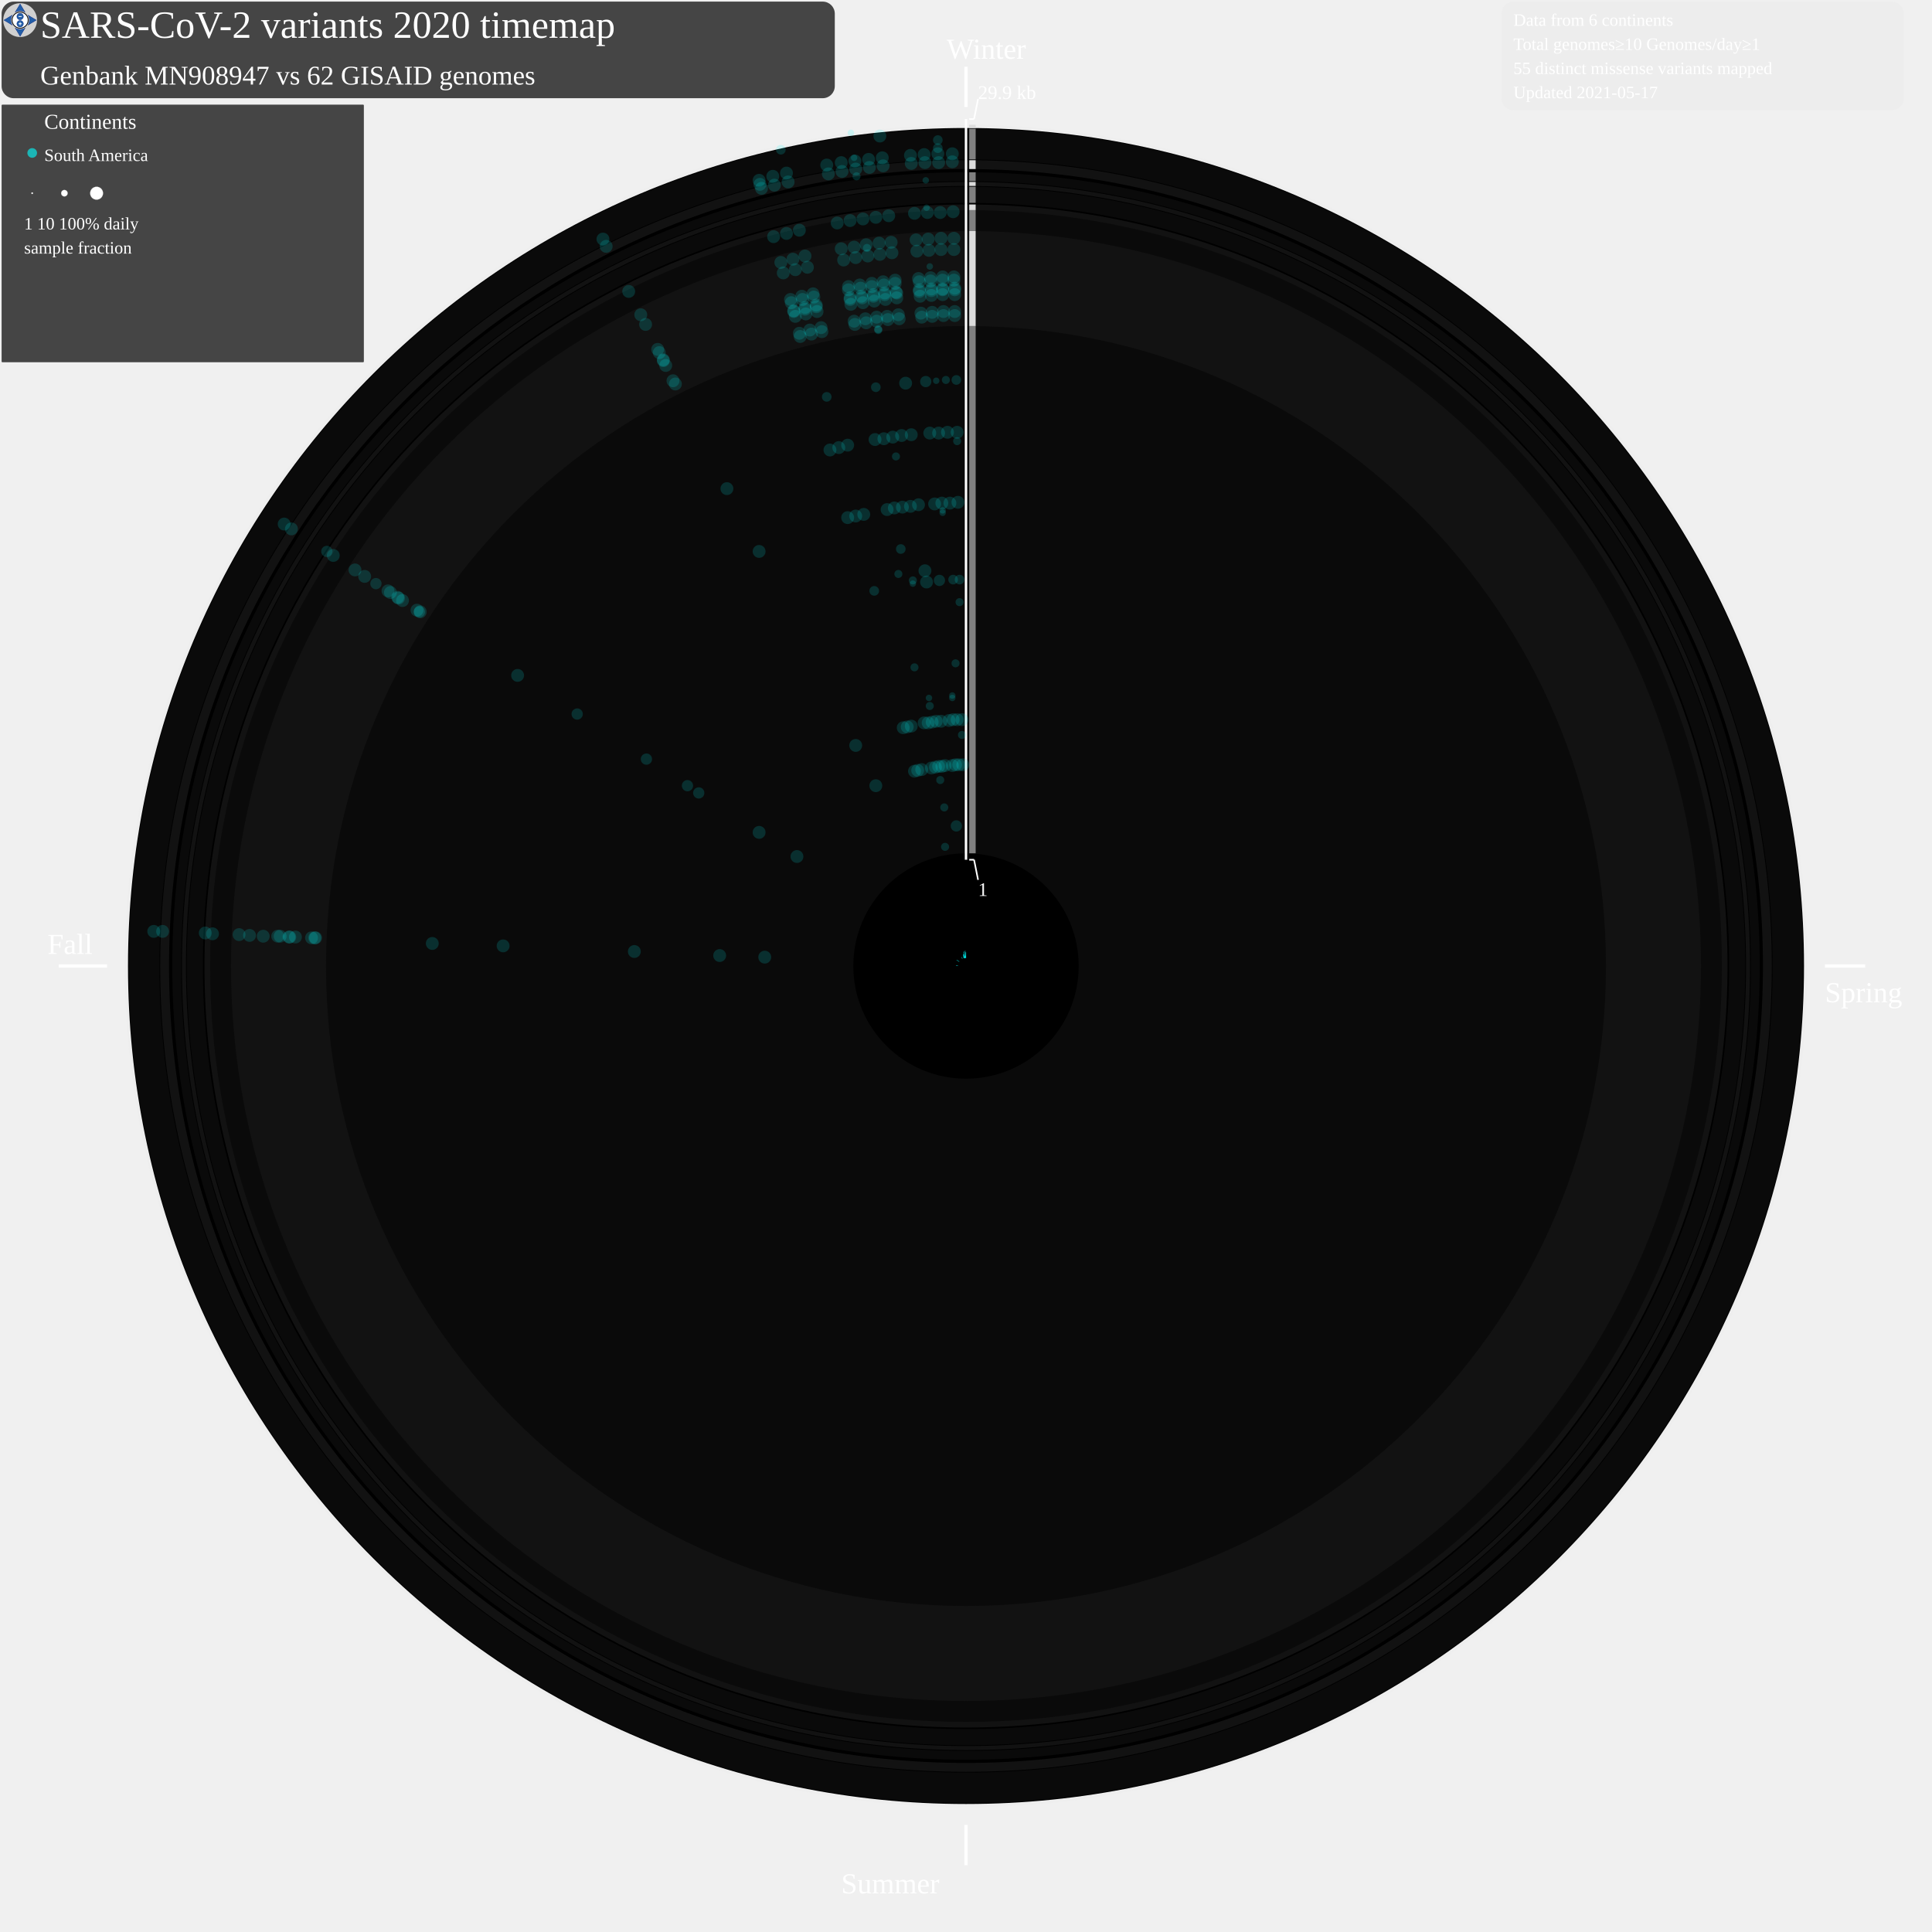
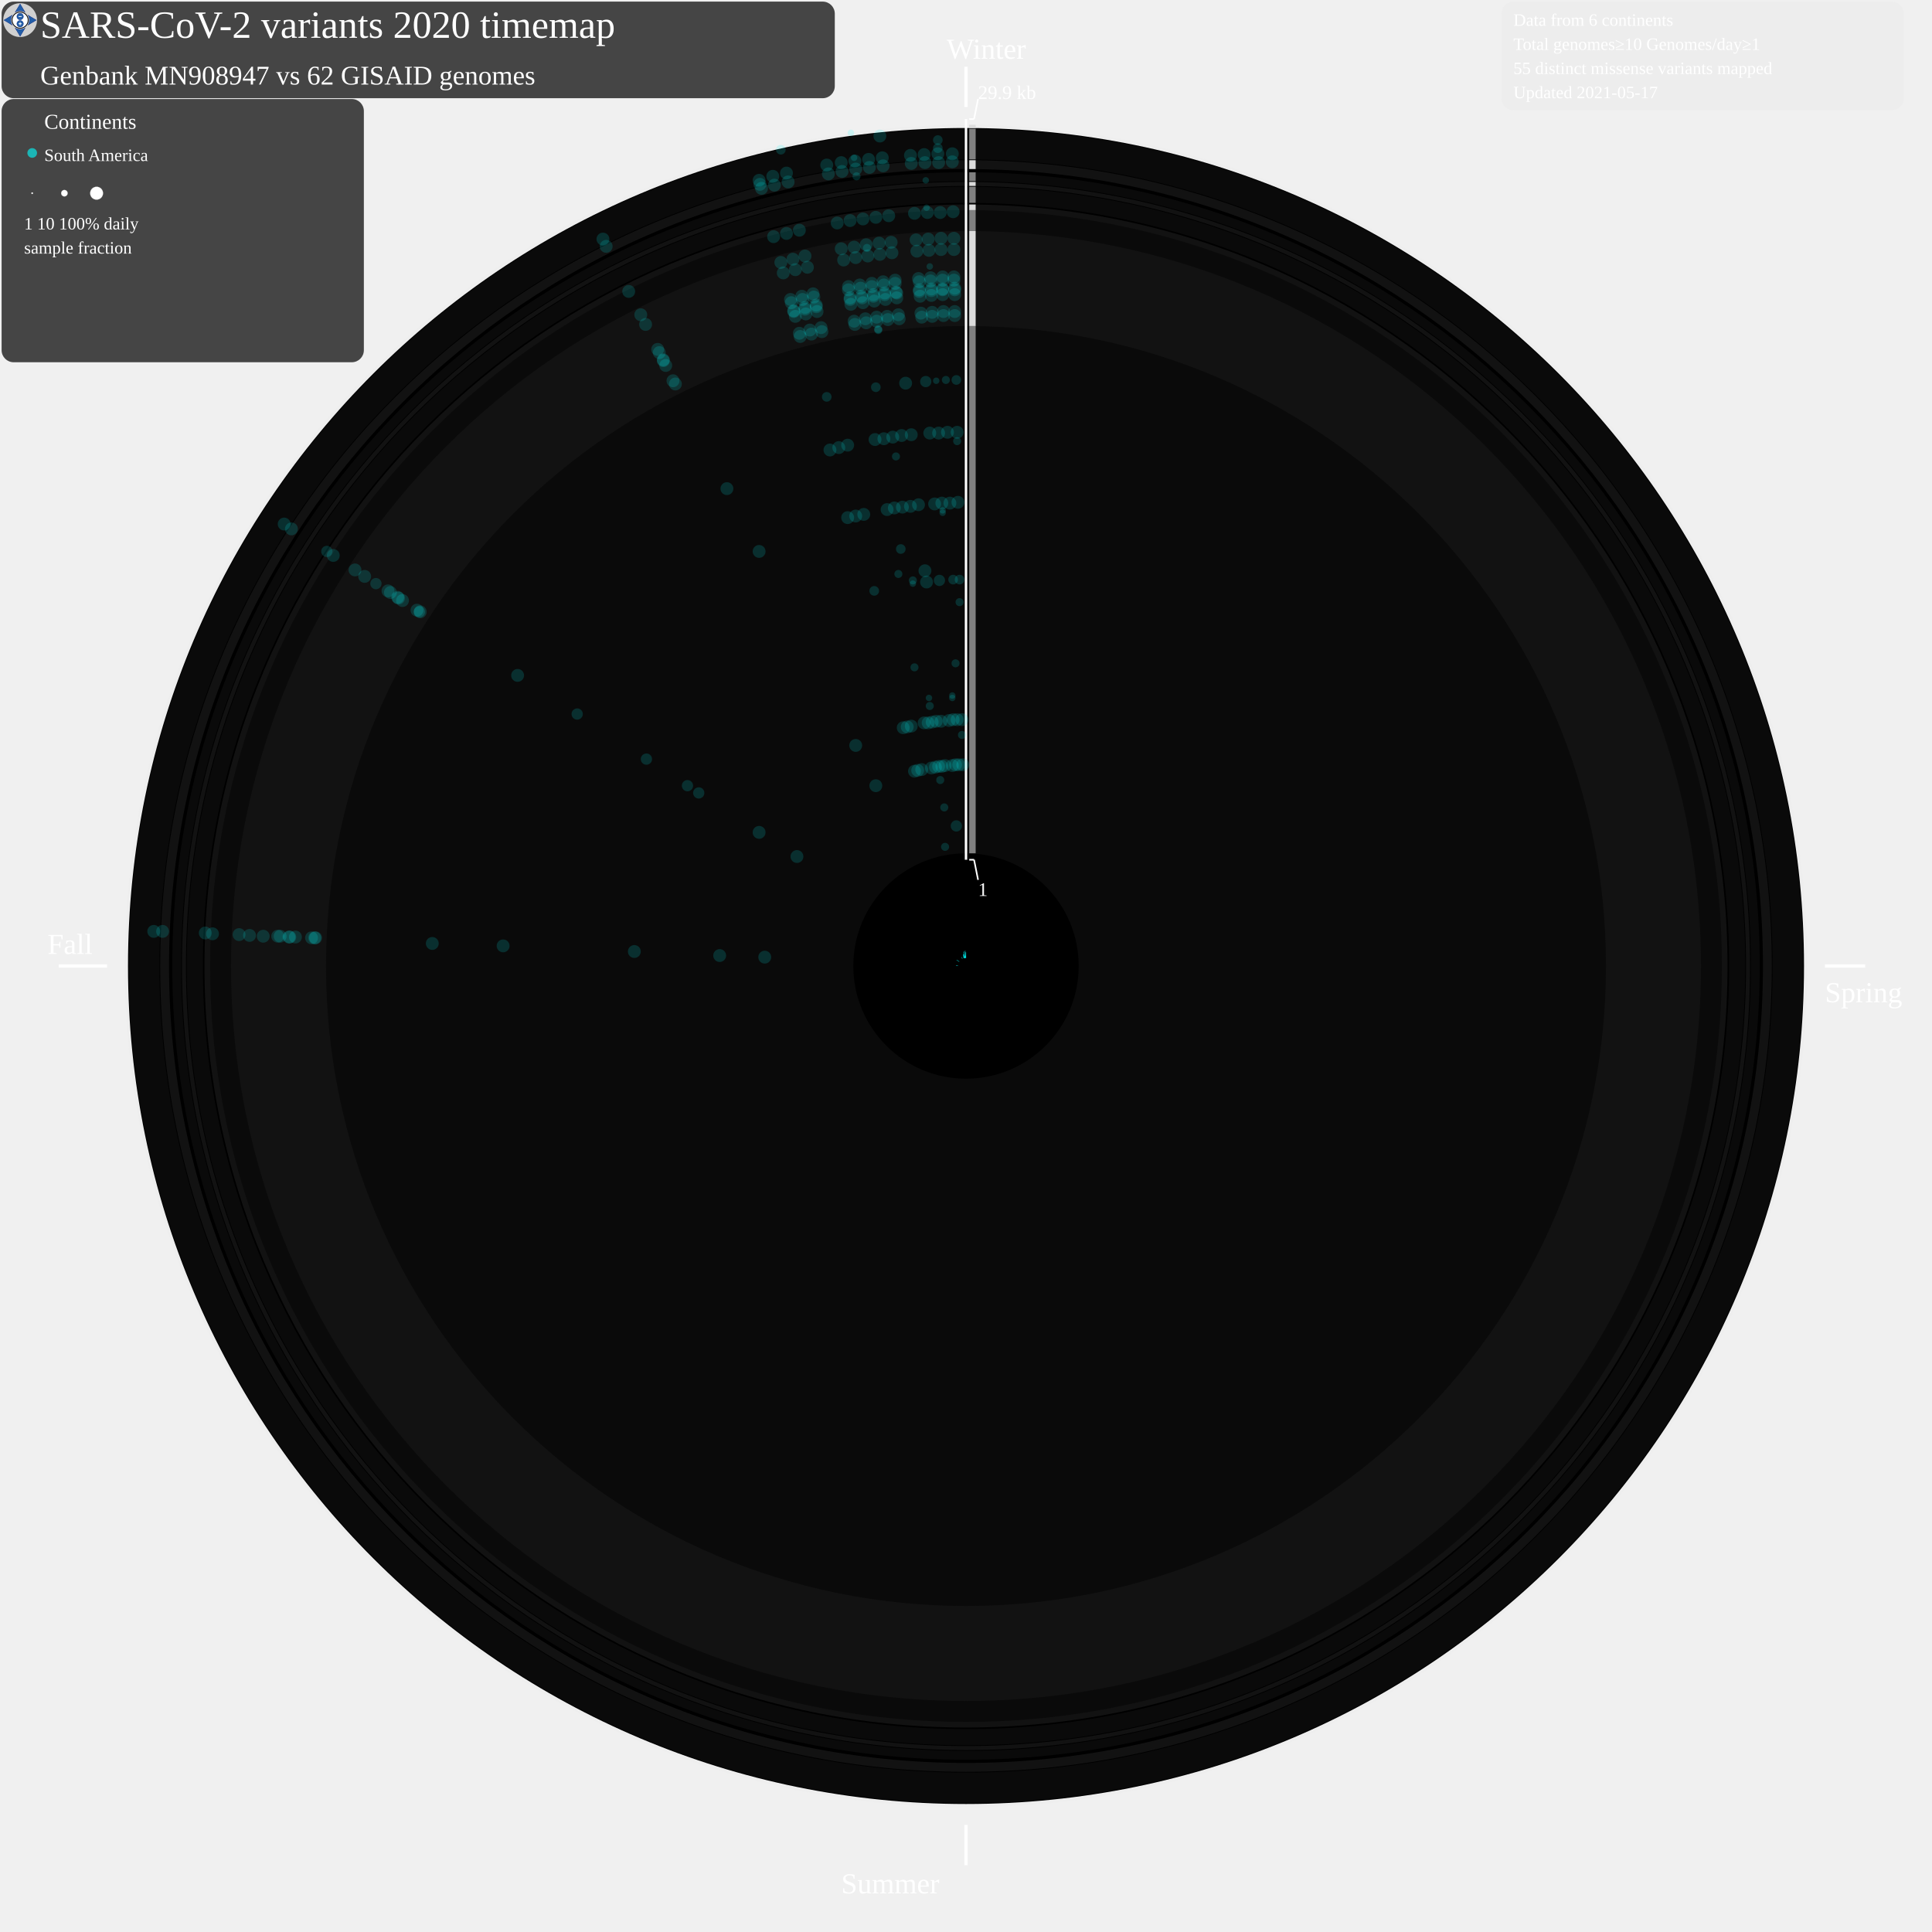
<svg xmlns="http://www.w3.org/2000/svg" width="2400" height="2400" style="background-color:black" viewBox="0 0 2400 2400" id="map-svg">
  <defs>
    <style type="text/css">
	.sb {
	stroke-width:0.8;
	stroke-opacity:50%;
	}
	.compass {
	fill: #fff;
	stroke: #000;
	stroke-width: 1;
	}
	.button {
	fill: #225EA8;
	stroke: #0C2C84;
	stroke-width: 0.5;
	stroke-miterlimit:6;
	stroke-linecap: round;
	}
	.button:hover {
	stroke-width: 1;
	}
	.plus-minus {
	fill: #fff;
	pointer-events: none;
	}
	.cv {
	stroke: none;
	fill-opacity:0.15;
	}
	a:link, a:visited {
	cursor: pointer;
	}
	a:hover, a:active {
	outline: dotted 2px yellow;
	}
	g:hover, g:active {
	outline: dotted 2px yellow;
	}
	</style>
  </defs>
  <text font-size="4.0em" x="50" y="47" fill="white">SARS-CoV-2 variants 2020 timemap</text>
  <g id="matrix-group" transform="matrix(1 0 0 1 0 0)">
    <circle cx="1200" cy="1200" r="1045" style="fill:gainsboro;stroke:black;stroke-width:0;fill-opacity:0.085;" />
    <circle cx="1200" cy="1200" r="1041" style="fill:black;stroke:black;stroke-width:0;fill-opacity:1;" />
    <circle cx="1200" cy="1200" r="1040" style="fill:grey;stroke:black;stroke-width:0;fill-opacity:0.085;" />
    <circle cx="1200" cy="1200" r="1002" style="fill:black;stroke:black;stroke-width:0;fill-opacity:1;" />
    <circle cx="1200" cy="1200" r="1001" style="fill:gainsboro;stroke:black;stroke-width:0;fill-opacity:0.085;" />
    <circle cx="1200" cy="1200" r="990" style="fill:black;stroke:black;stroke-width:0;fill-opacity:1;" />
    <circle cx="1200" cy="1200" r="986" style="fill:grey;stroke:black;stroke-width:0;fill-opacity:0.085;" />
    <circle cx="1200" cy="1200" r="975" style="fill:black;stroke:black;stroke-width:0;fill-opacity:1;" />
    <circle cx="1200" cy="1200" r="974" style="fill:gainsboro;stroke:black;stroke-width:0;fill-opacity:0.085;" />
    <circle cx="1200" cy="1200" r="969" style="fill:black;stroke:black;stroke-width:0;fill-opacity:1;" />
    <circle cx="1200" cy="1200" r="968" style="fill:grey;stroke:black;stroke-width:0;fill-opacity:0.085;" />
    <circle cx="1200" cy="1200" r="948" style="fill:black;stroke:black;stroke-width:0;fill-opacity:1;" />
    <circle cx="1200" cy="1200" r="946" style="fill:gainsboro;stroke:black;stroke-width:0;fill-opacity:0.085;" />
    <circle cx="1200" cy="1200" r="939" style="fill:black;stroke:black;stroke-width:0;fill-opacity:1;" />
    <circle cx="1200" cy="1200" r="939" style="fill:grey;stroke:black;stroke-width:0;fill-opacity:0.085;" />
    <circle cx="1200" cy="1200" r="913" style="fill:black;stroke:black;stroke-width:0;fill-opacity:1;" />
    <circle cx="1200" cy="1200" r="913" style="fill:gainsboro;stroke:black;stroke-width:0;fill-opacity:0.085;" />
    <circle cx="1200" cy="1200" r="795" style="fill:black;stroke:black;stroke-width:0;fill-opacity:1;" />
    <circle cx="1200" cy="1200" r="795" style="fill:grey;stroke:black;stroke-width:0;fill-opacity:0.085;" />
    <circle cx="1200" cy="1200" r="140" style="fill:black;stroke:black;stroke-width:0;fill-opacity:1;" />
    <line x1="1200" y1="82.938" x2="1200" y2="132.938" style="stroke:white;stroke-width:4" />
    <text font-size="3.0em" x="1176" y="72.938" fill="white">Winter</text>
    <line x1="2267" y1="1200" x2="2317" y2="1200" style="stroke:white;stroke-width:4" />
    <text font-size="3.0em" x="2267" y="1245" fill="white">Spring</text>
    <line x1="1200" y1="2267" x2="1200" y2="2317" style="stroke:white;stroke-width:4" />
    <text font-size="3.0em" x="1045" y="2352" fill="white">Summer</text>
    <line x1="133" y1="1200" x2="73" y2="1200" style="stroke:white;stroke-width:4" />
    <text font-size="3.0em" x="59" y="1185" fill="white">Fall</text>
    <g>
      <line x1="1208" y1="1060" x2="1208" y2="405" style="stroke:grey;stroke-width:8" />
    </g>
    <g>
      <line x1="1208" y1="405" x2="1208" y2="287" style="stroke:gainsboro;stroke-width:8" />
    </g>
    <g>
      <line x1="1208" y1="287" x2="1208" y2="261" style="stroke:grey;stroke-width:8" />
    </g>
    <g>
      <line x1="1208" y1="261" x2="1208" y2="254" style="stroke:gainsboro;stroke-width:8" />
    </g>
    <g>
      <line x1="1208" y1="252" x2="1208" y2="232" style="stroke:grey;stroke-width:8" />
    </g>
    <g>
      <line x1="1208" y1="231" x2="1208" y2="226" style="stroke:gainsboro;stroke-width:8" />
    </g>
    <g>
      <line x1="1208" y1="225" x2="1208" y2="214" style="stroke:grey;stroke-width:8" />
    </g>
    <g>
      <line x1="1208" y1="210" x2="1208" y2="199" style="stroke:gainsboro;stroke-width:8" />
    </g>
    <g>
      <line x1="1208" y1="198" x2="1208" y2="160" style="stroke:grey;stroke-width:8" />
    </g>
    <g>
      <line x1="1208" y1="159" x2="1208" y2="155" style="stroke:gainsboro;stroke-width:8" />
    </g>
    <line x1="1200" y1="147.938" x2="1200" y2="1068" style="stroke:white;stroke-width:3" />
    <line x1="1204" y1="147.938" x2="1210" y2="147.938" style="stroke:white;stroke-width:2" />
    <line x1="1210" y1="147.938" x2="1215" y2="122.938" style="stroke:white;stroke-width:2" />
    <line x1="1204" y1="1068" x2="1210" y2="1068" style="stroke:white;stroke-width:2" />
    <line x1="1210" y1="1068" x2="1215" y2="1093" style="stroke:white;stroke-width:2" />
    <text font-size="2.0em" x="1215" y="122.938" fill="white">29.9 kb</text>
    <text font-size="2.0em" x="1215" y="1113" fill="white">1</text>
    <g>
      <line x1="1190.0" y1="1199.6" x2="1187.6" y2="1199.5" style="stroke:cyan;" class="sb" />
    </g>
    <g>
      <circle cx="950" cy="1189" r="8" style="fill:cyan;" class="cv" />
    </g>
    <g>
      <circle cx="894" cy="1187" r="8" style="fill:cyan;" class="cv" />
    </g>
    <g>
      <circle cx="788" cy="1182" r="8" style="fill:cyan;" class="cv" />
    </g>
    <g>
      <circle cx="625" cy="1175" r="8" style="fill:cyan;" class="cv" />
    </g>
    <g>
      <circle cx="537" cy="1172" r="8" style="fill:cyan;" class="cv" />
    </g>
    <g>
      <circle cx="392" cy="1165" r="8" style="fill:cyan;" class="cv" />
    </g>
    <g>
      <circle cx="391" cy="1165" r="8" style="fill:cyan;" class="cv" />
    </g>
    <g>
      <circle cx="387" cy="1165" r="8" style="fill:cyan;" class="cv" />
    </g>
    <g>
      <circle cx="367" cy="1164" r="8" style="fill:cyan;" class="cv" />
    </g>
    <g>
      <circle cx="360" cy="1164" r="8" style="fill:cyan;" class="cv" />
    </g>
    <g>
      <circle cx="359" cy="1164" r="8" style="fill:cyan;" class="cv" />
    </g>
    <g>
      <circle cx="348" cy="1163" r="8" style="fill:cyan;" class="cv" />
    </g>
    <g>
      <circle cx="345" cy="1163" r="8" style="fill:cyan;" class="cv" />
    </g>
    <g>
      <circle cx="327" cy="1163" r="8" style="fill:cyan;" class="cv" />
    </g>
    <g>
      <circle cx="310" cy="1162" r="8" style="fill:cyan;" class="cv" />
    </g>
    <g>
      <circle cx="297" cy="1161" r="8" style="fill:cyan;" class="cv" />
    </g>
    <g>
      <circle cx="264" cy="1160" r="8" style="fill:cyan;" class="cv" />
    </g>
    <g>
      <circle cx="255" cy="1159" r="8" style="fill:cyan;" class="cv" />
    </g>
    <g>
      <circle cx="202" cy="1157" r="8" style="fill:cyan;" class="cv" />
    </g>
    <g>
      <circle cx="191" cy="1157" r="8" style="fill:cyan;" class="cv" />
    </g>
    <g>
      <line x1="1191.6" y1="1194.6" x2="1188.4" y2="1192.5" style="stroke:cyan;" class="sb" />
    </g>
    <g>
      <circle cx="990" cy="1064" r="8" style="fill:cyan;" class="cv" />
    </g>
    <g>
      <circle cx="943" cy="1034" r="8" style="fill:cyan;" class="cv" />
    </g>
    <g>
      <circle cx="868" cy="985" r="7" style="fill:cyan;" class="cv" />
    </g>
    <g>
      <circle cx="854" cy="976" r="7" style="fill:cyan;" class="cv" />
    </g>
    <g>
      <circle cx="803" cy="943" r="7" style="fill:cyan;" class="cv" />
    </g>
    <g>
      <circle cx="717" cy="887" r="7" style="fill:cyan;" class="cv" />
    </g>
    <g>
      <circle cx="643" cy="839" r="8" style="fill:cyan;" class="cv" />
    </g>
    <g>
      <circle cx="522" cy="760" r="8" style="fill:cyan;" class="cv" />
    </g>
    <g>
      <circle cx="521" cy="760" r="7" style="fill:cyan;" class="cv" />
    </g>
    <g>
      <circle cx="518" cy="758" r="8" style="fill:cyan;" class="cv" />
    </g>
    <g>
      <circle cx="500" cy="746" r="8" style="fill:cyan;" class="cv" />
    </g>
    <g>
      <circle cx="495" cy="743" r="8" style="fill:cyan;" class="cv" />
    </g>
    <g>
      <circle cx="494" cy="742" r="8" style="fill:cyan;" class="cv" />
    </g>
    <g>
      <circle cx="485" cy="736" r="8" style="fill:cyan;" class="cv" />
    </g>
    <g>
      <circle cx="482" cy="734" r="8" style="fill:cyan;" class="cv" />
    </g>
    <g>
      <circle cx="467" cy="725" r="7" style="fill:cyan;" class="cv" />
    </g>
    <g>
      <circle cx="453" cy="716" r="8" style="fill:cyan;" class="cv" />
    </g>
    <g>
      <circle cx="441" cy="708" r="8" style="fill:cyan;" class="cv" />
    </g>
    <g>
      <circle cx="414" cy="690" r="8" style="fill:cyan;" class="cv" />
    </g>
    <g>
      <circle cx="406" cy="685" r="7" style="fill:cyan;" class="cv" />
    </g>
    <g>
      <circle cx="362" cy="657" r="8" style="fill:cyan;" class="cv" />
    </g>
    <g>
      <circle cx="353" cy="651" r="8" style="fill:cyan;" class="cv" />
    </g>
    <g>
      <line x1="1195.5" y1="1191.1" x2="1194.5" y2="1188.9" style="stroke:cyan;" class="sb" />
    </g>
    <g>
      <circle cx="1088" cy="976" r="8" style="fill:cyan;" class="cv" />
    </g>
    <g>
      <circle cx="1063" cy="926" r="8" style="fill:cyan;" class="cv" />
    </g>
    <g>
      <circle cx="943" cy="685" r="8" style="fill:cyan;" class="cv" />
    </g>
    <g>
      <circle cx="903" cy="607" r="8" style="fill:cyan;" class="cv" />
    </g>
    <g>
      <circle cx="839" cy="477" r="8" style="fill:cyan;" class="cv" />
    </g>
    <g>
      <circle cx="836" cy="473" r="8" style="fill:cyan;" class="cv" />
    </g>
    <g>
      <circle cx="827" cy="454" r="8" style="fill:cyan;" class="cv" />
    </g>
    <g>
      <circle cx="824" cy="448" r="8" style="fill:cyan;" class="cv" />
    </g>
    <g>
      <circle cx="824" cy="447" r="8" style="fill:cyan;" class="cv" />
    </g>
    <g>
      <circle cx="819" cy="438" r="8" style="fill:cyan;" class="cv" />
    </g>
    <g>
      <circle cx="817" cy="434" r="8" style="fill:cyan;" class="cv" />
    </g>
    <g>
      <circle cx="802" cy="403" r="8" style="fill:cyan;" class="cv" />
    </g>
    <g>
      <circle cx="796" cy="391" r="8" style="fill:cyan;" class="cv" />
    </g>
    <g>
      <circle cx="781" cy="362" r="8" style="fill:cyan;" class="cv" />
    </g>
    <g>
      <circle cx="753" cy="306" r="8" style="fill:cyan;" class="cv" />
    </g>
    <g>
      <circle cx="749" cy="297" r="8" style="fill:cyan;" class="cv" />
    </g>
    <g>
      <line x1="1197.5" y1="1190.3" x2="1196.8" y2="1188.0" style="stroke:cyan;" class="sb" />
    </g>
    <g>
      <circle cx="1136" cy="958" r="8" style="fill:cyan;" class="cv" />
    </g>
    <g>
      <circle cx="1122" cy="904" r="8" style="fill:cyan;" class="cv" />
    </g>
    <g>
      <circle cx="1053" cy="643" r="8" style="fill:cyan;" class="cv" />
    </g>
    <g>
      <circle cx="1031" cy="559" r="8" style="fill:cyan;" class="cv" />
    </g>
    <g>
      <circle cx="994" cy="418" r="8" style="fill:cyan;" class="cv" />
    </g>
    <g>
      <circle cx="993" cy="414" r="8" style="fill:cyan;" class="cv" />
    </g>
    <g>
      <circle cx="988" cy="393" r="8" style="fill:cyan;" class="cv" />
    </g>
    <g>
      <circle cx="986" cy="387" r="8" style="fill:cyan;" class="cv" />
    </g>
    <g>
      <circle cx="986" cy="386" r="8" style="fill:cyan;" class="cv" />
    </g>
    <g>
      <circle cx="983" cy="376" r="8" style="fill:cyan;" class="cv" />
    </g>
    <g>
      <circle cx="982" cy="372" r="8" style="fill:cyan;" class="cv" />
    </g>
    <g>
      <circle cx="973" cy="339" r="8" style="fill:cyan;" class="cv" />
    </g>
    <g>
      <circle cx="970" cy="326" r="8" style="fill:cyan;" class="cv" />
    </g>
    <g>
      <circle cx="961" cy="294" r="8" style="fill:cyan;" class="cv" />
    </g>
    <g>
      <circle cx="946" cy="234" r="8" style="fill:cyan;" class="cv" />
    </g>
    <g>
      <circle cx="944" cy="229" r="8" style="fill:cyan;" class="cv" />
    </g>
    <g>
      <circle cx="943" cy="224" r="8" style="fill:cyan;" class="cv" />
    </g>
    <g>
      <line x1="1197.6" y1="1190.3" x2="1196.5" y2="1185.6" style="stroke:cyan;" class="sb" />
    </g>
    <g>
      <circle cx="1140" cy="957" r="8" style="fill:cyan;" class="cv" />
    </g>
    <g>
      <circle cx="1127" cy="903" r="8" style="fill:cyan;" class="cv" />
    </g>
    <g>
      <circle cx="1086" cy="734" r="6" style="fill:cyan;" class="cv" />
    </g>
    <g>
      <circle cx="1063" cy="641" r="8" style="fill:cyan;" class="cv" />
    </g>
    <g>
      <circle cx="1042" cy="556" r="8" style="fill:cyan;" class="cv" />
    </g>
    <g>
      <circle cx="1027" cy="493" r="6" style="fill:cyan;" class="cv" />
    </g>
    <g>
      <circle cx="1008" cy="415" r="8" style="fill:cyan;" class="cv" />
    </g>
    <g>
      <circle cx="1006" cy="410" r="8" style="fill:cyan;" class="cv" />
    </g>
    <g>
      <circle cx="1001" cy="390" r="8" style="fill:cyan;" class="cv" />
    </g>
    <g>
      <circle cx="1000" cy="384" r="8" style="fill:cyan;" class="cv" />
    </g>
    <g>
      <circle cx="1000" cy="382" r="8" style="fill:cyan;" class="cv" />
    </g>
    <g>
      <circle cx="997" cy="372" r="8" style="fill:cyan;" class="cv" />
    </g>
    <g>
      <circle cx="996" cy="368" r="8" style="fill:cyan;" class="cv" />
    </g>
    <g>
      <circle cx="988" cy="335" r="8" style="fill:cyan;" class="cv" />
    </g>
    <g>
      <circle cx="985" cy="322" r="8" style="fill:cyan;" class="cv" />
    </g>
    <g>
      <circle cx="977" cy="290" r="8" style="fill:cyan;" class="cv" />
    </g>
    <g>
      <circle cx="962" cy="230" r="8" style="fill:cyan;" class="cv" />
    </g>
    <g>
      <circle cx="960" cy="219" r="8" style="fill:cyan;" class="cv" />
    </g>
    <g>
      <line x1="1197.8" y1="1190.2" x2="1196.7" y2="1185.6" style="stroke:cyan;" class="sb" />
    </g>
    <g>
      <circle cx="1145" cy="956" r="8" style="fill:cyan;" class="cv" />
    </g>
    <g>
      <circle cx="1132" cy="902" r="8" style="fill:cyan;" class="cv" />
    </g>
    <g>
      <circle cx="1073" cy="639" r="8" style="fill:cyan;" class="cv" />
    </g>
    <g>
      <circle cx="1053" cy="553" r="8" style="fill:cyan;" class="cv" />
    </g>
    <g>
      <circle cx="1021" cy="412" r="8" style="fill:cyan;" class="cv" />
    </g>
    <g>
      <circle cx="1020" cy="407" r="8" style="fill:cyan;" class="cv" />
    </g>
    <g>
      <circle cx="1015" cy="387" r="8" style="fill:cyan;" class="cv" />
    </g>
    <g>
      <circle cx="1014" cy="381" r="8" style="fill:cyan;" class="cv" />
    </g>
    <g>
      <circle cx="1014" cy="379" r="8" style="fill:cyan;" class="cv" />
    </g>
    <g>
      <circle cx="1011" cy="369" r="8" style="fill:cyan;" class="cv" />
    </g>
    <g>
      <circle cx="1010" cy="365" r="8" style="fill:cyan;" class="cv" />
    </g>
    <g>
      <circle cx="1003" cy="332" r="8" style="fill:cyan;" class="cv" />
    </g>
    <g>
      <circle cx="1000" cy="318" r="8" style="fill:cyan;" class="cv" />
    </g>
    <g>
      <circle cx="993" cy="286" r="8" style="fill:cyan;" class="cv" />
    </g>
    <g>
      <circle cx="979" cy="226" r="8" style="fill:cyan;" class="cv" />
    </g>
    <g>
      <circle cx="977" cy="215" r="8" style="fill:cyan;" class="cv" />
    </g>
    <g>
      <circle cx="970" cy="186" r="6" style="fill:cyan;" class="cv" />
    </g>
    <g>
      <line x1="1198.3" y1="1190.1" x2="1197.1" y2="1183.0" style="stroke:cyan;" class="sb" />
    </g>
    <g>
      <circle cx="1174" cy="1052" r="5" style="fill:cyan;" class="cv" />
    </g>
    <g>
      <circle cx="1157" cy="954" r="8" style="fill:cyan;" class="cv" />
    </g>
    <g>
      <circle cx="1148" cy="898" r="8" style="fill:cyan;" class="cv" />
    </g>
    <g>
      <circle cx="1136" cy="829" r="5" style="fill:cyan;" class="cv" />
    </g>
    <g>
      <circle cx="1116" cy="713" r="5" style="fill:cyan;" class="cv" />
    </g>
    <g>
      <circle cx="1102" cy="633" r="8" style="fill:cyan;" class="cv" />
    </g>
    <g>
      <circle cx="1087" cy="546" r="8" style="fill:cyan;" class="cv" />
    </g>
    <g>
      <circle cx="1062" cy="403" r="8" style="fill:cyan;" class="cv" />
    </g>
    <g>
      <circle cx="1061" cy="399" r="8" style="fill:cyan;" class="cv" />
    </g>
    <g>
      <circle cx="1057" cy="378" r="8" style="fill:cyan;" class="cv" />
    </g>
    <g>
      <circle cx="1056" cy="372" r="8" style="fill:cyan;" class="cv" />
    </g>
    <g>
      <circle cx="1056" cy="370" r="8" style="fill:cyan;" class="cv" />
    </g>
    <g>
      <circle cx="1054" cy="360" r="8" style="fill:cyan;" class="cv" />
    </g>
    <g>
      <circle cx="1054" cy="356" r="8" style="fill:cyan;" class="cv" />
    </g>
    <g>
      <circle cx="1048" cy="323" r="8" style="fill:cyan;" class="cv" />
    </g>
    <g>
      <circle cx="1045" cy="309" r="8" style="fill:cyan;" class="cv" />
    </g>
    <g>
      <circle cx="1040" cy="277" r="8" style="fill:cyan;" class="cv" />
    </g>
    <g>
      <circle cx="1029" cy="216" r="8" style="fill:cyan;" class="cv" />
    </g>
    <g>
      <circle cx="1027" cy="205" r="8" style="fill:cyan;" class="cv" />
    </g>
    <g>
      <line x1="1198.5" y1="1190.1" x2="1197.7" y2="1185.4" style="stroke:cyan;" class="sb" />
    </g>
    <g>
      <circle cx="1162" cy="953" r="8" style="fill:cyan;" class="cv" />
    </g>
    <g>
      <circle cx="1153" cy="898" r="8" style="fill:cyan;" class="cv" />
    </g>
    <g>
      <circle cx="1119" cy="682" r="6" style="fill:cyan;" class="cv" />
    </g>
    <g>
      <circle cx="1111" cy="631" r="8" style="fill:cyan;" class="cv" />
    </g>
    <g>
      <circle cx="1098" cy="545" r="8" style="fill:cyan;" class="cv" />
    </g>
    <g>
      <circle cx="1088" cy="481" r="6" style="fill:cyan;" class="cv" />
    </g>
    <g>
      <circle cx="1076" cy="401" r="8" style="fill:cyan;" class="cv" />
    </g>
    <g>
      <circle cx="1075" cy="396" r="8" style="fill:cyan;" class="cv" />
    </g>
    <g>
      <circle cx="1072" cy="376" r="8" style="fill:cyan;" class="cv" />
    </g>
    <g>
      <circle cx="1071" cy="370" r="8" style="fill:cyan;" class="cv" />
    </g>
    <g>
      <circle cx="1070" cy="368" r="8" style="fill:cyan;" class="cv" />
    </g>
    <g>
      <circle cx="1069" cy="358" r="8" style="fill:cyan;" class="cv" />
    </g>
    <g>
      <circle cx="1068" cy="354" r="8" style="fill:cyan;" class="cv" />
    </g>
    <g>
      <circle cx="1063" cy="320" r="8" style="fill:cyan;" class="cv" />
    </g>
    <g>
      <circle cx="1061" cy="307" r="8" style="fill:cyan;" class="cv" />
    </g>
    <g>
      <circle cx="1056" cy="274" r="8" style="fill:cyan;" class="cv" />
    </g>
    <g>
      <circle cx="1046" cy="213" r="8" style="fill:cyan;" class="cv" />
    </g>
    <g>
      <circle cx="1045" cy="202" r="8" style="fill:cyan;" class="cv" />
    </g>
    <g>
      <line x1="1198.6" y1="1190.1" x2="1197.4" y2="1181.5" style="stroke:cyan;" class="sb" />
    </g>
    <g>
      <circle cx="1173" cy="1003" r="5" style="fill:cyan;" class="cv" />
    </g>
    <g>
      <circle cx="1168" cy="969" r="5" style="fill:cyan;" class="cv" />
    </g>
    <g>
      <circle cx="1166" cy="952" r="8" style="fill:cyan;" class="cv" />
    </g>
    <g>
      <circle cx="1158" cy="897" r="8" style="fill:cyan;" class="cv" />
    </g>
    <g>
      <circle cx="1155" cy="877" r="5" style="fill:cyan;" class="cv" />
    </g>
    <g>
      <circle cx="1154" cy="867" r="4" style="fill:cyan;" class="cv" />
    </g>
    <g>
      <circle cx="1134" cy="725" r="4" style="fill:cyan;" class="cv" />
    </g>
    <g>
      <circle cx="1134" cy="721" r="5" style="fill:cyan;" class="cv" />
    </g>
    <g>
      <circle cx="1121" cy="630" r="8" style="fill:cyan;" class="cv" />
    </g>
    <g>
      <circle cx="1113" cy="567" r="5" style="fill:cyan;" class="cv" />
    </g>
    <g>
      <circle cx="1109" cy="543" r="8" style="fill:cyan;" class="cv" />
    </g>
    <g>
      <circle cx="1091" cy="410" r="5" style="fill:cyan;" class="cv" />
    </g>
    <g>
      <circle cx="1091" cy="409" r="5" style="fill:cyan;" class="cv" />
    </g>
    <g>
      <circle cx="1089" cy="399" r="8" style="fill:cyan;" class="cv" />
    </g>
    <g>
      <circle cx="1089" cy="394" r="8" style="fill:cyan;" class="cv" />
    </g>
    <g>
      <circle cx="1086" cy="374" r="8" style="fill:cyan;" class="cv" />
    </g>
    <g>
      <circle cx="1085" cy="368" r="8" style="fill:cyan;" class="cv" />
    </g>
    <g>
      <circle cx="1085" cy="366" r="8" style="fill:cyan;" class="cv" />
    </g>
    <g>
      <circle cx="1083" cy="356" r="8" style="fill:cyan;" class="cv" />
    </g>
    <g>
      <circle cx="1083" cy="352" r="8" style="fill:cyan;" class="cv" />
    </g>
    <g>
      <circle cx="1078" cy="318" r="8" style="fill:cyan;" class="cv" />
    </g>
    <g>
      <circle cx="1077" cy="308" r="5" style="fill:cyan;" class="cv" />
    </g>
    <g>
      <circle cx="1076" cy="304" r="8" style="fill:cyan;" class="cv" />
    </g>
    <g>
      <circle cx="1072" cy="272" r="8" style="fill:cyan;" class="cv" />
    </g>
    <g>
      <circle cx="1064" cy="219" r="5" style="fill:cyan;" class="cv" />
    </g>
    <g>
      <circle cx="1063" cy="210" r="8" style="fill:cyan;" class="cv" />
    </g>
    <g>
      <circle cx="1062" cy="200" r="8" style="fill:cyan;" class="cv" />
    </g>
    <g>
      <circle cx="1061" cy="196" r="4" style="fill:cyan;" class="cv" />
    </g>
    <g>
      <circle cx="1057" cy="165" r="4" style="fill:cyan;" class="cv" />
    </g>
    <g>
      <line x1="1198.8" y1="1190.1" x2="1198.5" y2="1187.7" style="stroke:cyan;" class="sb" />
    </g>
    <g>
      <circle cx="1170" cy="952" r="8" style="fill:cyan;" class="cv" />
    </g>
    <g>
      <circle cx="1163" cy="896" r="8" style="fill:cyan;" class="cv" />
    </g>
    <g>
      <circle cx="1131" cy="629" r="8" style="fill:cyan;" class="cv" />
    </g>
    <g>
      <circle cx="1120" cy="541" r="8" style="fill:cyan;" class="cv" />
    </g>
    <g>
      <circle cx="1103" cy="397" r="8" style="fill:cyan;" class="cv" />
    </g>
    <g>
      <circle cx="1102" cy="393" r="8" style="fill:cyan;" class="cv" />
    </g>
    <g>
      <circle cx="1100" cy="372" r="8" style="fill:cyan;" class="cv" />
    </g>
    <g>
      <circle cx="1099" cy="366" r="8" style="fill:cyan;" class="cv" />
    </g>
    <g>
      <circle cx="1099" cy="364" r="8" style="fill:cyan;" class="cv" />
    </g>
    <g>
      <circle cx="1098" cy="354" r="8" style="fill:cyan;" class="cv" />
    </g>
    <g>
      <circle cx="1097" cy="350" r="8" style="fill:cyan;" class="cv" />
    </g>
    <g>
      <circle cx="1093" cy="316" r="8" style="fill:cyan;" class="cv" />
    </g>
    <g>
      <circle cx="1092" cy="302" r="8" style="fill:cyan;" class="cv" />
    </g>
    <g>
      <circle cx="1088" cy="270" r="8" style="fill:cyan;" class="cv" />
    </g>
    <g>
      <circle cx="1080" cy="208" r="8" style="fill:cyan;" class="cv" />
    </g>
    <g>
      <circle cx="1079" cy="198" r="8" style="fill:cyan;" class="cv" />
    </g>
    <g>
      <line x1="1199.0" y1="1190.1" x2="1198.7" y2="1187.7" style="stroke:cyan;" class="sb" />
    </g>
    <g>
      <circle cx="1174" cy="951" r="8" style="fill:cyan;" class="cv" />
    </g>
    <g>
      <circle cx="1169" cy="896" r="8" style="fill:cyan;" class="cv" />
    </g>
    <g>
      <circle cx="1151" cy="723" r="8" style="fill:cyan;" class="cv" />
    </g>
    <g>
      <circle cx="1149" cy="709" r="8" style="fill:cyan;" class="cv" />
    </g>
    <g>
      <circle cx="1141" cy="627" r="8" style="fill:cyan;" class="cv" />
    </g>
    <g>
      <circle cx="1132" cy="540" r="8" style="fill:cyan;" class="cv" />
    </g>
    <g>
      <circle cx="1125" cy="476" r="8" style="fill:cyan;" class="cv" />
    </g>
    <g>
      <circle cx="1117" cy="396" r="8" style="fill:cyan;" class="cv" />
    </g>
    <g>
      <circle cx="1116" cy="391" r="8" style="fill:cyan;" class="cv" />
    </g>
    <g>
      <circle cx="1114" cy="370" r="8" style="fill:cyan;" class="cv" />
    </g>
    <g>
      <circle cx="1114" cy="364" r="8" style="fill:cyan;" class="cv" />
    </g>
    <g>
      <circle cx="1113" cy="363" r="8" style="fill:cyan;" class="cv" />
    </g>
    <g>
      <circle cx="1112" cy="352" r="8" style="fill:cyan;" class="cv" />
    </g>
    <g>
      <circle cx="1112" cy="348" r="8" style="fill:cyan;" class="cv" />
    </g>
    <g>
      <circle cx="1108" cy="314" r="8" style="fill:cyan;" class="cv" />
    </g>
    <g>
      <circle cx="1107" cy="301" r="8" style="fill:cyan;" class="cv" />
    </g>
    <g>
      <circle cx="1104" cy="268" r="8" style="fill:cyan;" class="cv" />
    </g>
    <g>
      <circle cx="1097" cy="206" r="8" style="fill:cyan;" class="cv" />
    </g>
    <g>
      <circle cx="1096" cy="196" r="8" style="fill:cyan;" class="cv" />
    </g>
    <g>
      <circle cx="1093" cy="169" r="8" style="fill:cyan;" class="cv" />
    </g>
    <g>
      <line x1="1199.3" y1="1190.0" x2="1199.1" y2="1186.2" style="stroke:cyan;" class="sb" />
    </g>
    <g>
      <circle cx="1188" cy="1026" r="7" style="fill:cyan;" class="cv" />
    </g>
    <g>
      <circle cx="1183" cy="951" r="8" style="fill:cyan;" class="cv" />
    </g>
    <g>
      <circle cx="1179" cy="895" r="8" style="fill:cyan;" class="cv" />
    </g>
    <g>
      <circle cx="1167" cy="721" r="7" style="fill:cyan;" class="cv" />
    </g>
    <g>
      <circle cx="1161" cy="626" r="8" style="fill:cyan;" class="cv" />
    </g>
    <g>
      <circle cx="1155" cy="538" r="8" style="fill:cyan;" class="cv" />
    </g>
    <g>
      <circle cx="1150" cy="474" r="7" style="fill:cyan;" class="cv" />
    </g>
    <g>
      <circle cx="1145" cy="394" r="8" style="fill:cyan;" class="cv" />
    </g>
    <g>
      <circle cx="1144" cy="389" r="8" style="fill:cyan;" class="cv" />
    </g>
    <g>
      <circle cx="1143" cy="368" r="8" style="fill:cyan;" class="cv" />
    </g>
    <g>
      <circle cx="1142" cy="362" r="8" style="fill:cyan;" class="cv" />
    </g>
    <g>
      <circle cx="1142" cy="360" r="8" style="fill:cyan;" class="cv" />
    </g>
    <g>
      <circle cx="1142" cy="350" r="8" style="fill:cyan;" class="cv" />
    </g>
    <g>
      <circle cx="1141" cy="346" r="8" style="fill:cyan;" class="cv" />
    </g>
    <g>
      <circle cx="1139" cy="312" r="8" style="fill:cyan;" class="cv" />
    </g>
    <g>
      <circle cx="1138" cy="298" r="8" style="fill:cyan;" class="cv" />
    </g>
    <g>
      <circle cx="1136" cy="265" r="8" style="fill:cyan;" class="cv" />
    </g>
    <g>
      <circle cx="1132" cy="203" r="8" style="fill:cyan;" class="cv" />
    </g>
    <g>
      <circle cx="1131" cy="193" r="8" style="fill:cyan;" class="cv" />
    </g>
    <g>
      <line x1="1199.5" y1="1190.0" x2="1199.0" y2="1180.9" style="stroke:cyan;" class="sb" />
    </g>
    <g>
      <circle cx="1187" cy="950" r="8" style="fill:cyan;" class="cv" />
    </g>
    <g>
      <circle cx="1184" cy="894" r="8" style="fill:cyan;" class="cv" />
    </g>
    <g>
      <circle cx="1183" cy="867" r="4" style="fill:cyan;" class="cv" />
    </g>
    <g>
      <circle cx="1183" cy="864" r="4" style="fill:cyan;" class="cv" />
    </g>
    <g>
      <circle cx="1171" cy="637" r="4" style="fill:cyan;" class="cv" />
    </g>
    <g>
      <circle cx="1171" cy="634" r="4" style="fill:cyan;" class="cv" />
    </g>
    <g>
      <circle cx="1170" cy="625" r="8" style="fill:cyan;" class="cv" />
    </g>
    <g>
      <circle cx="1166" cy="538" r="8" style="fill:cyan;" class="cv" />
    </g>
    <g>
      <circle cx="1163" cy="473" r="4" style="fill:cyan;" class="cv" />
    </g>
    <g>
      <circle cx="1158" cy="393" r="8" style="fill:cyan;" class="cv" />
    </g>
    <g>
      <circle cx="1158" cy="388" r="8" style="fill:cyan;" class="cv" />
    </g>
    <g>
      <circle cx="1157" cy="367" r="8" style="fill:cyan;" class="cv" />
    </g>
    <g>
      <circle cx="1157" cy="361" r="8" style="fill:cyan;" class="cv" />
    </g>
    <g>
      <circle cx="1157" cy="359" r="8" style="fill:cyan;" class="cv" />
    </g>
    <g>
      <circle cx="1156" cy="349" r="8" style="fill:cyan;" class="cv" />
    </g>
    <g>
      <circle cx="1156" cy="345" r="8" style="fill:cyan;" class="cv" />
    </g>
    <g>
      <circle cx="1155" cy="331" r="4" style="fill:cyan;" class="cv" />
    </g>
    <g>
      <circle cx="1154" cy="311" r="8" style="fill:cyan;" class="cv" />
    </g>
    <g>
      <circle cx="1153" cy="297" r="8" style="fill:cyan;" class="cv" />
    </g>
    <g>
      <circle cx="1152" cy="264" r="8" style="fill:cyan;" class="cv" />
    </g>
    <g>
      <circle cx="1151" cy="258" r="4" style="fill:cyan;" class="cv" />
    </g>
    <g>
      <circle cx="1150" cy="224" r="4" style="fill:cyan;" class="cv" />
    </g>
    <g>
      <circle cx="1149" cy="202" r="8" style="fill:cyan;" class="cv" />
    </g>
    <g>
      <circle cx="1148" cy="192" r="8" style="fill:cyan;" class="cv" />
    </g>
    <g>
      <line x1="1199.7" y1="1190.0" x2="1199.4" y2="1183.2" style="stroke:cyan;" class="sb" />
    </g>
    <g>
      <circle cx="1191" cy="950" r="8" style="fill:cyan;" class="cv" />
    </g>
    <g>
      <circle cx="1189" cy="894" r="8" style="fill:cyan;" class="cv" />
    </g>
    <g>
      <circle cx="1187" cy="824" r="5" style="fill:cyan;" class="cv" />
    </g>
    <g>
      <circle cx="1184" cy="720" r="6" style="fill:cyan;" class="cv" />
    </g>
    <g>
      <circle cx="1180" cy="625" r="8" style="fill:cyan;" class="cv" />
    </g>
    <g>
      <circle cx="1177" cy="537" r="8" style="fill:cyan;" class="cv" />
    </g>
    <g>
      <circle cx="1175" cy="472" r="5" style="fill:cyan;" class="cv" />
    </g>
    <g>
      <circle cx="1172" cy="392" r="8" style="fill:cyan;" class="cv" />
    </g>
    <g>
      <circle cx="1172" cy="387" r="8" style="fill:cyan;" class="cv" />
    </g>
    <g>
      <circle cx="1171" cy="366" r="8" style="fill:cyan;" class="cv" />
    </g>
    <g>
      <circle cx="1171" cy="360" r="8" style="fill:cyan;" class="cv" />
    </g>
    <g>
      <circle cx="1171" cy="359" r="8" style="fill:cyan;" class="cv" />
    </g>
    <g>
      <circle cx="1171" cy="348" r="8" style="fill:cyan;" class="cv" />
    </g>
    <g>
      <circle cx="1171" cy="344" r="8" style="fill:cyan;" class="cv" />
    </g>
    <g>
      <circle cx="1169" cy="310" r="8" style="fill:cyan;" class="cv" />
    </g>
    <g>
      <circle cx="1169" cy="296" r="8" style="fill:cyan;" class="cv" />
    </g>
    <g>
      <circle cx="1168" cy="264" r="8" style="fill:cyan;" class="cv" />
    </g>
    <g>
      <circle cx="1166" cy="202" r="8" style="fill:cyan;" class="cv" />
    </g>
    <g>
      <circle cx="1165" cy="191" r="8" style="fill:cyan;" class="cv" />
    </g>
    <g>
      <circle cx="1165" cy="184" r="6" style="fill:cyan;" class="cv" />
    </g>
    <g>
      <circle cx="1165" cy="174" r="6" style="fill:cyan;" class="cv" />
    </g>
    <g>
      <line x1="1199.8" y1="1190.0" x2="1199.7" y2="1182.8" style="stroke:cyan;" class="sb" />
    </g>
    <g>
      <circle cx="1196" cy="950" r="8" style="fill:cyan;" class="cv" />
    </g>
    <g>
      <circle cx="1195" cy="913" r="5" style="fill:cyan;" class="cv" />
    </g>
    <g>
      <circle cx="1195" cy="894" r="8" style="fill:cyan;" class="cv" />
    </g>
    <g>
      <circle cx="1192" cy="748" r="5" style="fill:cyan;" class="cv" />
    </g>
    <g>
      <circle cx="1192" cy="720" r="6" style="fill:cyan;" class="cv" />
    </g>
    <g>
      <circle cx="1190" cy="624" r="8" style="fill:cyan;" class="cv" />
    </g>
    <g>
      <circle cx="1189" cy="548" r="5" style="fill:cyan;" class="cv" />
    </g>
    <g>
      <circle cx="1189" cy="537" r="8" style="fill:cyan;" class="cv" />
    </g>
    <g>
      <circle cx="1188" cy="472" r="6" style="fill:cyan;" class="cv" />
    </g>
    <g>
      <circle cx="1186" cy="392" r="8" style="fill:cyan;" class="cv" />
    </g>
    <g>
      <circle cx="1186" cy="387" r="8" style="fill:cyan;" class="cv" />
    </g>
    <g>
      <circle cx="1186" cy="366" r="8" style="fill:cyan;" class="cv" />
    </g>
    <g>
      <circle cx="1186" cy="360" r="8" style="fill:cyan;" class="cv" />
    </g>
    <g>
      <circle cx="1186" cy="358" r="8" style="fill:cyan;" class="cv" />
    </g>
    <g>
      <circle cx="1185" cy="348" r="8" style="fill:cyan;" class="cv" />
    </g>
    <g>
      <circle cx="1185" cy="344" r="8" style="fill:cyan;" class="cv" />
    </g>
    <g>
      <circle cx="1185" cy="310" r="8" style="fill:cyan;" class="cv" />
    </g>
    <g>
      <circle cx="1185" cy="296" r="8" style="fill:cyan;" class="cv" />
    </g>
    <g>
      <circle cx="1184" cy="263" r="8" style="fill:cyan;" class="cv" />
    </g>
    <g>
      <circle cx="1183" cy="201" r="8" style="fill:cyan;" class="cv" />
    </g>
    <g>
      <circle cx="1183" cy="191" r="8" style="fill:cyan;" class="cv" />
    </g>
  </g>
  <rect x="2" y="2" width="1035" height="120" rx="15" style="fill:#1B1B1B;stroke-width:0;fill-opacity:0.8;" />
  <a href="https://bcgsc.github.io/SARS2/">
    <text font-size="4.0em" x="50" y="47" fill="white">SARS-CoV-2 variants 2020 timemap</text>
  </a>
  <text font-size="2.8em" x="50" y="105" fill="white">Genbank MN908947 vs 62 GISAID genomes</text>
  <circle cx="25" cy="25" r="21" fill="white" opacity="0.75" />
  <path class="button" d="M25 5 l6 10 a20 35 0 0 0 -12 0z" />
  <path class="button" d="M5 25 l10 -6 a35 20 0 0 0 0 12z" />
  <path class="button" d="M25 45 l6 -10 a20, 35 0 0,1 -12,0z" />
  <path class="button" d="M45 25 l-10 -6 a35 20 0 0 1 0 12z" />
  <circle class="compass" cx="25" cy="25" r="10" />
  <circle class="button" cx="25" cy="20.5" r="4" />
  <circle class="button" cx="25" cy="29.5" r="4" />
  <rect class="plus-minus" x="23" y="20" width="4" height="1" />
  <rect class="plus-minus" x="23" y="29" width="4" height="1" />
  <rect class="plus-minus" x="24.5" y="27.5" width="1" height="4" />
-   <rect x="2" y="130" width="450" height="320" rx="1" style="fill:#1B1B1B;stroke-width:0;fill-opacity:0.8;" />
+   <rect x="2" y="123" width="450" height="327" rx="15" style="fill:#1B1B1B;stroke-width:0;fill-opacity:0.8;" />
  <text font-size="2.2em" x="55" y="160" fill="white">Continents</text>
  <circle cx="40" cy="190" r="6" style="fill:cyan;stroke:black;stroke-width:0;fill-opacity:0.6;" />
  <text font-size="1.8em" x="55" y="200" fill="white">South America</text>
  <circle cx="40" cy="240" r="1" style="fill:white;stroke:lightgrey;stroke-width:0.2;" />
  <circle cx="80" cy="240" r="4" style="fill:white;stroke:lightgrey;stroke-width:0.2;" />
  <circle cx="120" cy="240" r="8" style="fill:white;stroke:lightgrey;stroke-width:0.2;" />
  <text font-size="1.8em" x="30" y="285" fill="white">1      10        100% daily</text>
  <text font-size="1.8em" x="30" y="315" fill="white">sample fraction</text>
  <rect x="1865" y="2" width="500" height="135" rx="15" style="fill:gainsboro;stroke-width:0;fill-opacity:0.15;" />
  <text font-size="1.8em" x="1880" y="32" fill="white">Data from 6 continents</text>
  <text font-size="1.8em" x="1880" y="62" fill="white">Total genomes≥10  Genomes/day≥1</text>
  <text font-size="1.8em" x="1880" y="92" fill="white">55 distinct missense variants mapped</text>
  <text font-size="1.8em" x="1880" y="122" fill="white">Updated 2021-05-17</text>
</svg>
